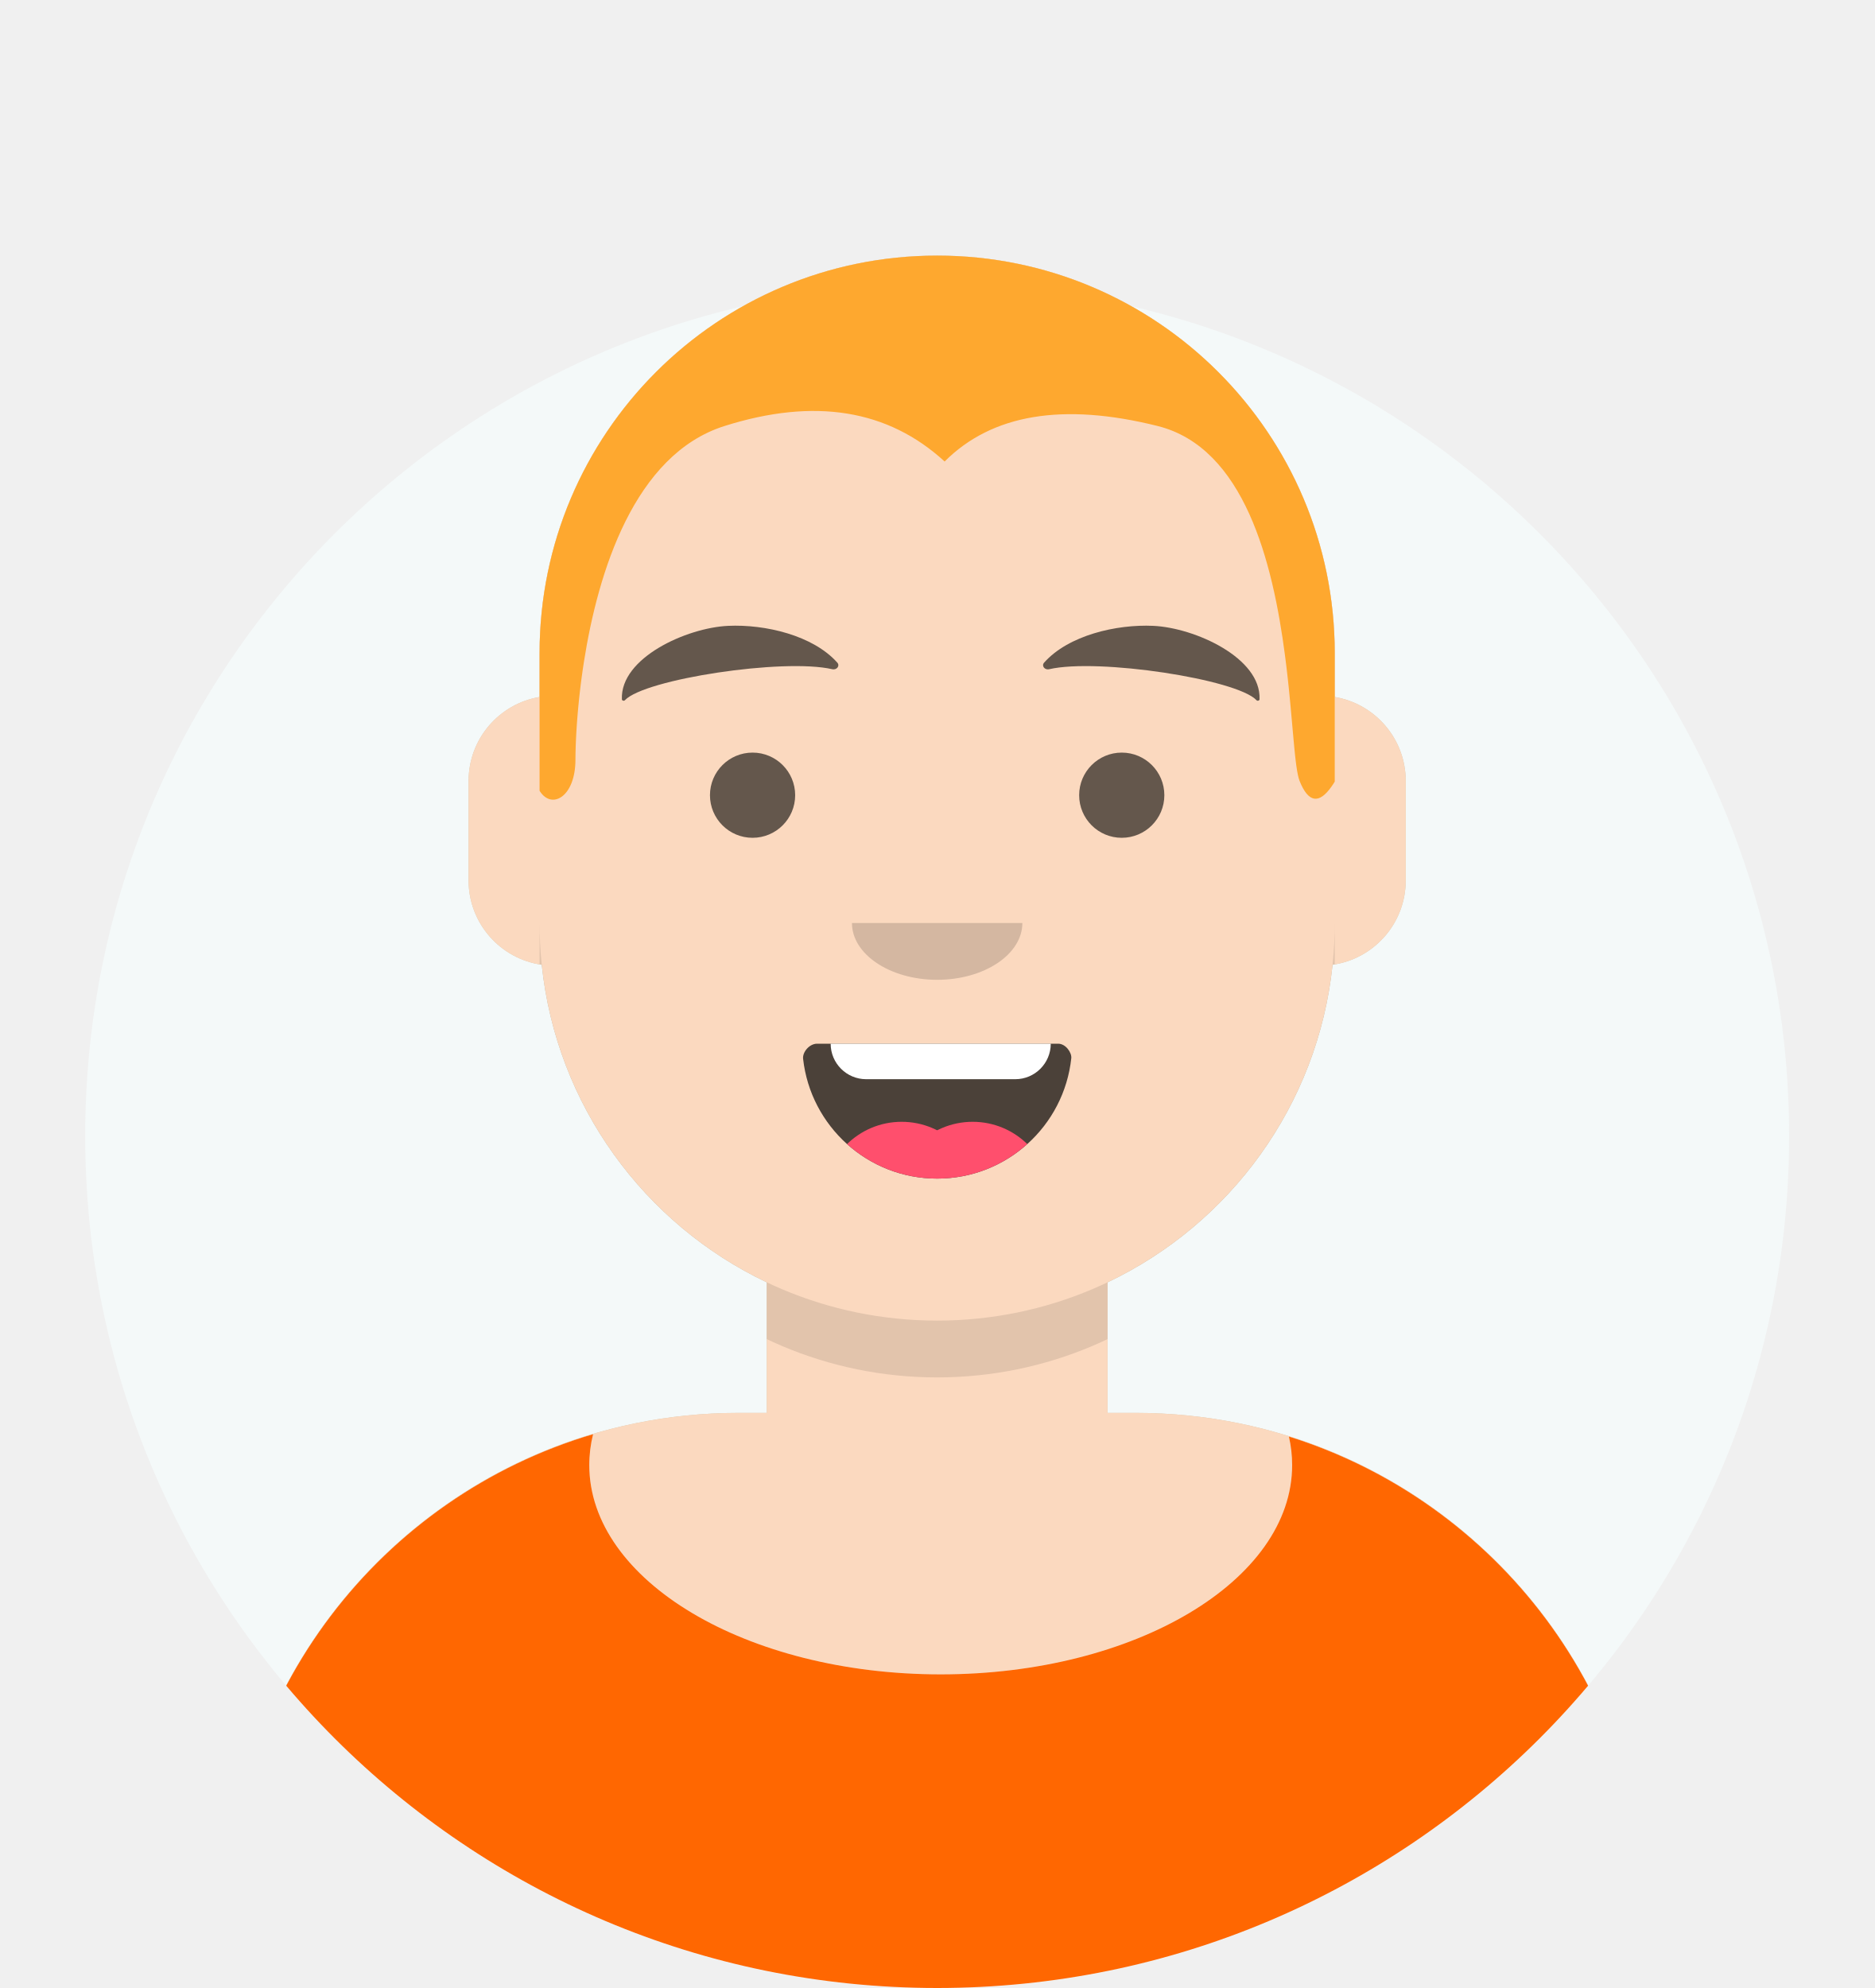
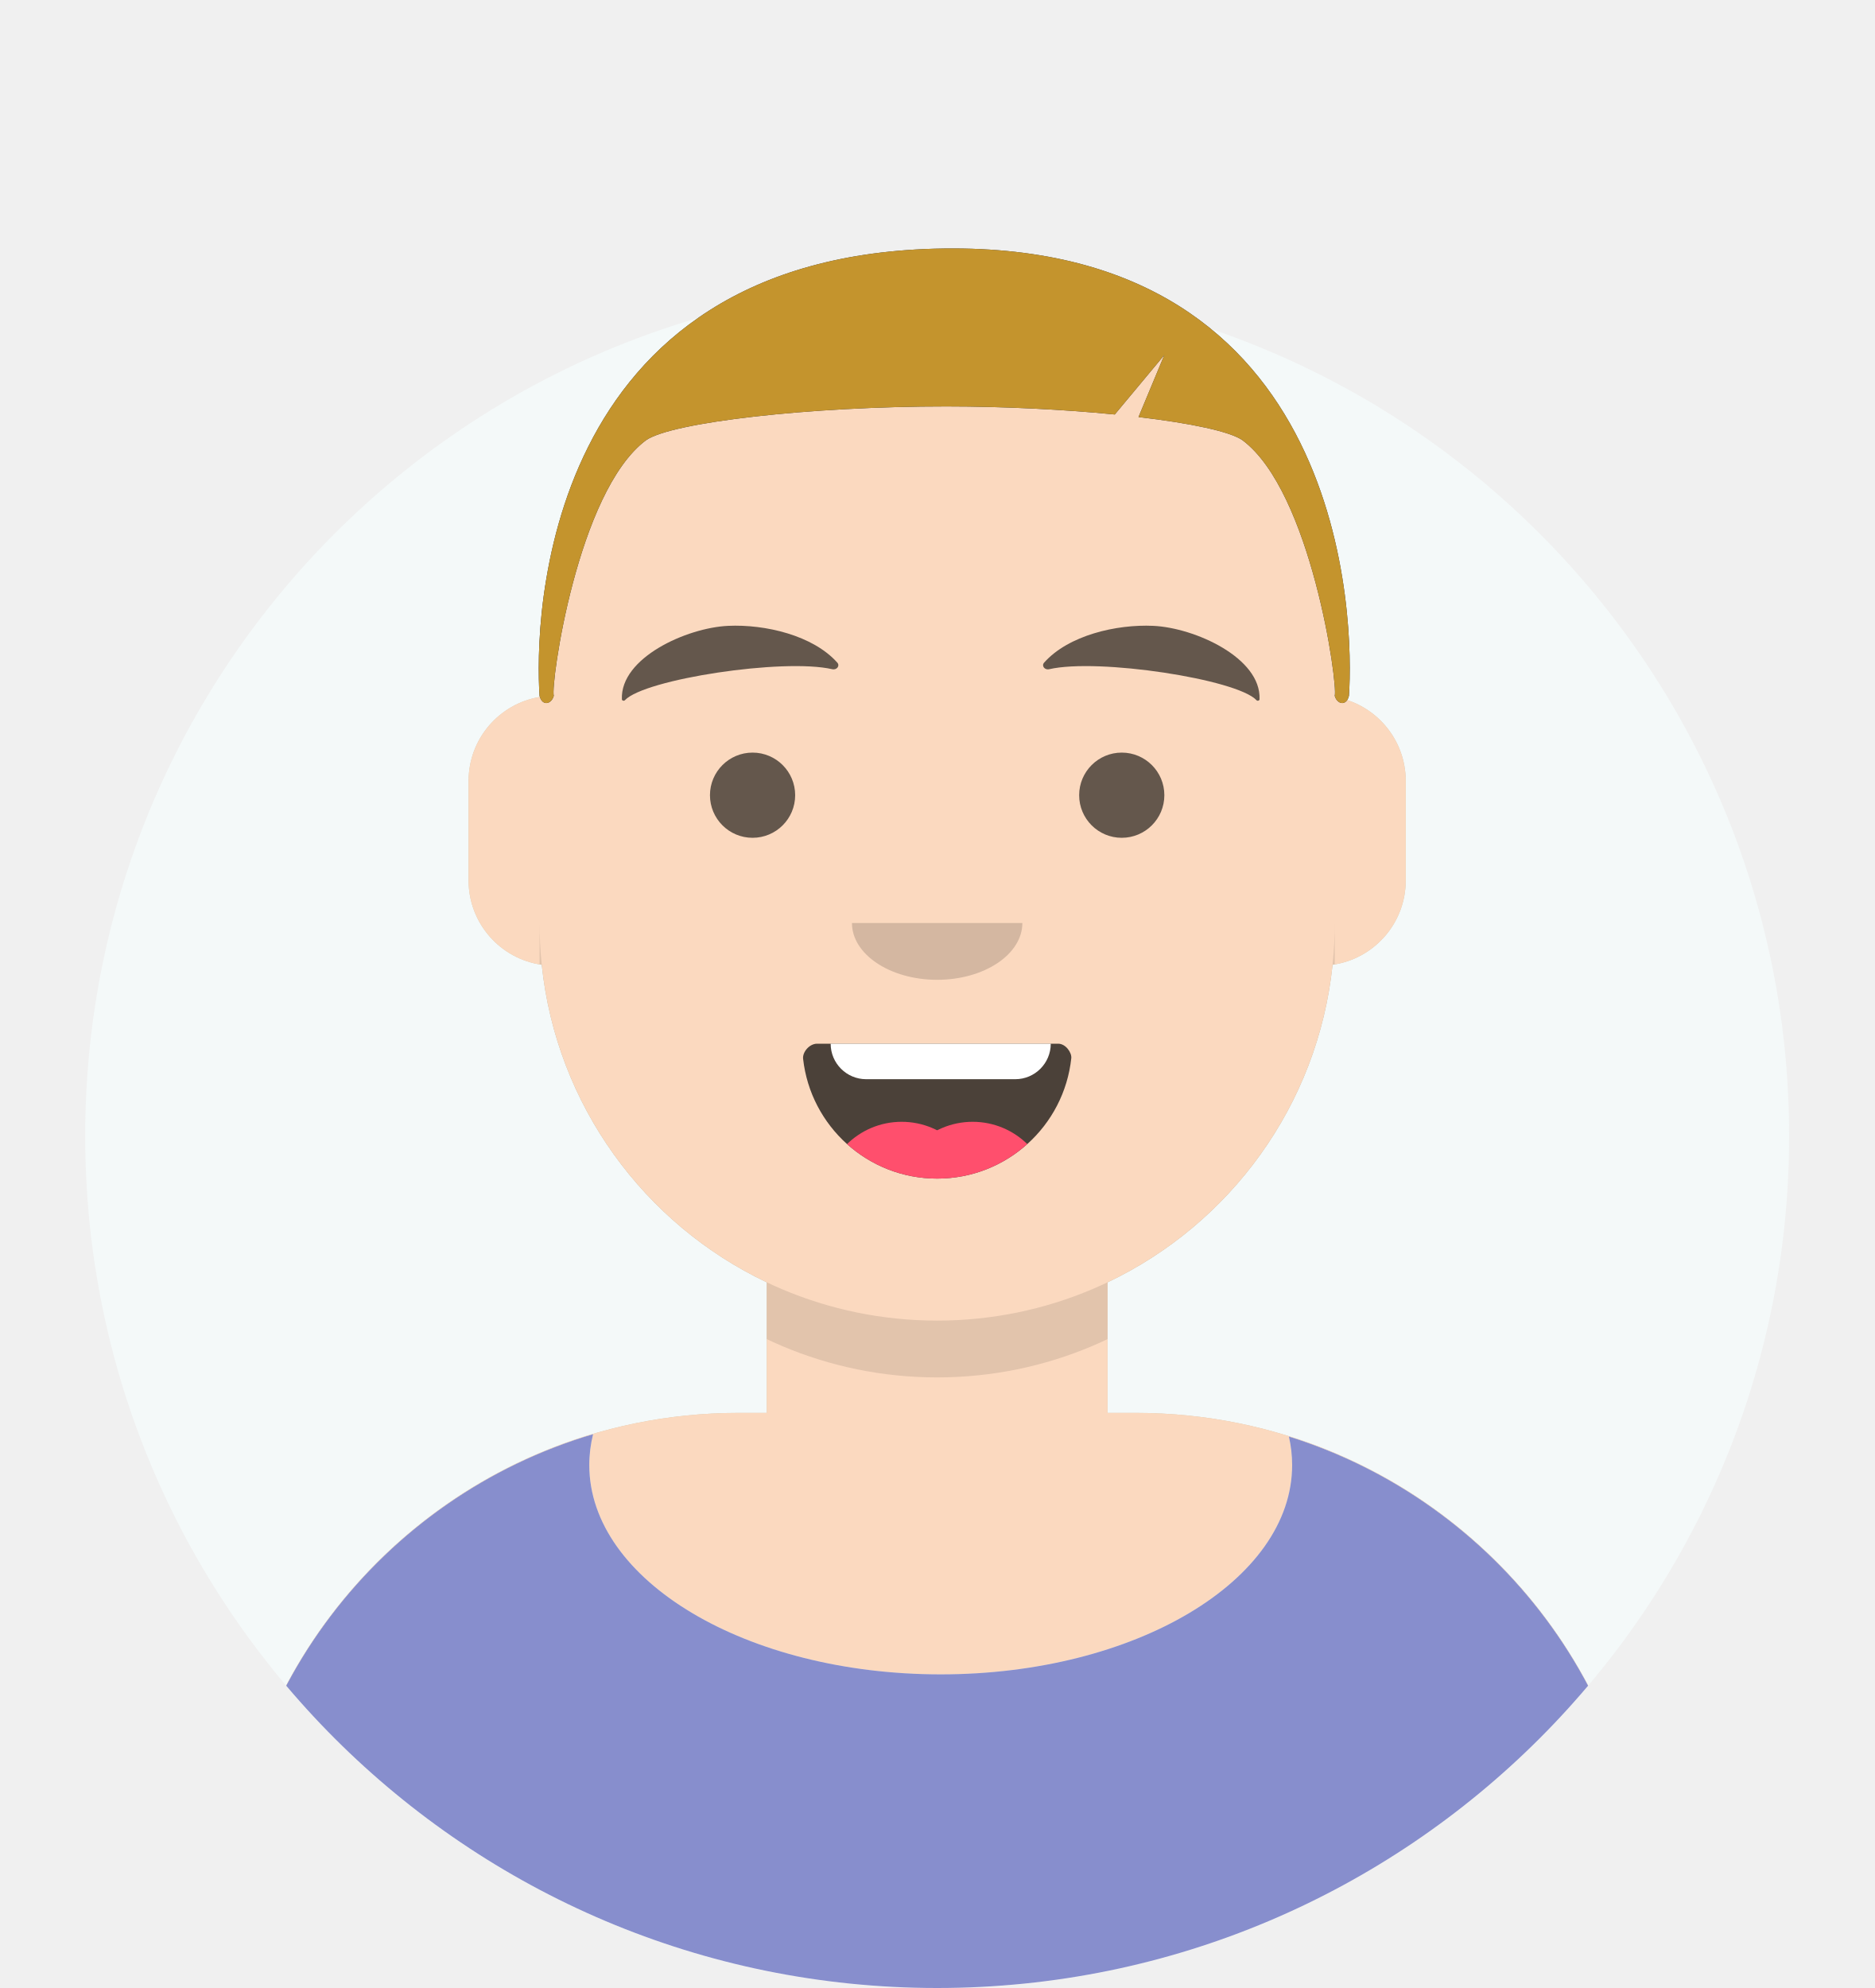
- <svg xmlns="http://www.w3.org/2000/svg" xmlns:ns2="http://design.blush" xmlns:xlink="http://www.w3.org/1999/xlink" width="264px" height="280px" viewBox="0 0 264 280" version="1.1">
+ <svg xmlns="http://www.w3.org/2000/svg" xmlns:xlink="http://www.w3.org/1999/xlink" width="264px" height="280px" viewBox="0 0 264 280" version="1.1">
  <defs>
    <circle id="circle_path-1" cx="120" cy="120" r="120" />
    <path d="M-3.19744231e-14,160 L-3.19744231e-14,-1.42108547e-14 L264,-1.42108547e-14 L264,160 L252,160 C252,226.274 198.274,280 132,280 C65.726,280 12,226.274 12,160 L12,160 L-3.19744231e-14,160 Z" id="circle_path-3" />
    <path d="M100,0 C130.928,-5.68137151e-15 156,25.072 156,56 L156.001,62.166 C161.676,63.119 166,68.054 166,74 L166,88 C166,94.052 161.519,99.058 155.694,99.881 C153.628,119.686 141.238,136.422 124.001,144.61 L124,163 L128,163 C167.765,163 200,195.235 200,235 L200,244 L0,244 L0,235 C-4.86974701e-15,195.235 32.235,163 72,163 L76,163 L76,144.611 C58.763,136.422 46.372,119.687 44.305,99.881 C38.481,99.058 34,94.052 34,88 L34,74 C34,68.054 38.325,63.118 44,62.166 L44,56 C44,25.072 69.072,5.68137151e-15 100,0 Z" id="circle_path-5" />
    <path d="M83,36.348 C83,52.629 105.162,65.828 132.5,65.828 C159.838,65.828 182,52.629 182,36.348 C182,34.985 181.845,33.645 181.544,32.331 C210.784,41.488 232,68.792 232,101.052 L232,110 L32,110 L32,101.052 C32,68.397 53.739,40.82 83.534,32.002 C83.182,33.421 83,34.871 83,36.348 Z" id="circle_path-7" />
    <rect id="circle_path-9" x="0" y="0" width="264" height="280" />
    <path d="M74,0 C114.869,0 148,33.131 148,74 L148,84.148 L148,197.608 C135.525,187.237 119.491,181 102,181 L102,181 L98,181 L98,162.611 C115.531,154.283 128.048,137.115 129.791,116.867 C135.569,116.002 140,111.019 140,105 L140,105 L140,92 C140,87.354 137.359,83.324 133.497,81.33 C132.724,81.05 131.952,80.748 131.181,80.426 C130.795,80.32 130.401,80.233 130,80.166 L130,80.166 L130,79.917 C117.224,74.234 104.878,63.071 96.11,47.885 C93.175,42.801 90.831,37.595 89.066,32.397 C80.431,42.941 67.745,53.602 52.342,62.495 C42.778,68.017 33.147,72.291 24,75.266 L24,137.247 C29.602,148.318 38.773,157.278 50,162.611 L50,162.611 L50,181 L46,181 C38.327,181 30.935,182.2 24,184.423 L24,230 C24,244.106 13.569,255.776 0,257.716 L0,74 C0,33.131 33.131,0 74,0 Z" id="circle_path-11" />
  </defs>
  <g id="circle_Avataaar/Circle" stroke="none" stroke-width="1" fill="none" fill-rule="evenodd">
    <g id="circle_Circle" transform="translate(12, 40)">
      <mask id="circle_mask-2" fill="white">
        <use xlink:href="#circle_path-1" />
      </mask>
      <use id="circle_Background-Color" fill="#F4F9F9" xlink:href="#circle_path-1" />
      <g id="circle_Fabric-Color" mask="url(#circle_mask-2)" fill="">
        <rect id="circle_🖍Color" x="0" y="0" width="240" height="240" />
      </g>
    </g>
    <mask id="circle_mask-4" fill="white">
      <use xlink:href="#circle_path-3" />
    </mask>
    <g id="circle_Mask" />
    <g id="circle_Avataaar" mask="url(#circle_mask-4)">
      <g id="circle_Body" transform="translate(32, 36)">
        <mask id="circle_mask-6" fill="white">
          <use xlink:href="#circle_path-5" />
        </mask>
        <use fill="#D0C6AC" xlink:href="#circle_path-5" />
        <g id="circle_Skin-Color" mask="url(#circle_mask-6)" fill="#FBD9BF">
          <g transform="translate(-32, 0)" id="circle_Color">
            <rect x="0" y="0" width="264" height="244" />
          </g>
        </g>
        <path d="M44,94 C44,124.928 69.072,150 100,150 C130.928,150 156,124.928 156,94 L156,94 L156,102 C156,132.928 130.928,158 100,158 C69.072,158 44,132.928 44,102 Z" id="circle_Neck-Shadow" fill-opacity="0.1" fill="#000000" mask="url(#circle_mask-6)" />
      </g>
      <g id="circle_Clothing" transform="translate(0, 170)">
        <defs>
          <path d="M83,36.348 C83,52.629 105.162,65.828 132.5,65.828 C159.838,65.828 182,52.629 182,36.348 C182,34.985 181.845,33.645 181.544,32.331 C210.784,41.488 232,68.792 232,101.052 L232,110 L32,110 L32,101.052 C32,68.397 53.739,40.82 83.534,32.002 C83.182,33.421 83,34.871 83,36.348 Z" id="shirt_scoop_neck_path-1" />
        </defs>
        <g id="shirt_scoop_neck_Clothing/Shirt-Scoop-Neck" stroke="none" stroke-width="1" fill="none" fill-rule="evenodd">
          <mask id="shirt_scoop_neck_mask-2" fill="white">
            <use xlink:href="#shirt_scoop_neck_path-1" />
          </mask>
          <use id="shirt_scoop_neck_Clothes" fill="#E6E6E6" xlink:href="#shirt_scoop_neck_path-1" />
-           <g id="shirt_scoop_neck_Fabric-Color" mask="url(#shirt_scoop_neck_mask-2)" fill="#FF6701">
+           <g id="shirt_scoop_neck_Fabric-Color" mask="url(#shirt_scoop_neck_mask-2)" fill="#878ECD">
            <rect id="shirt_scoop_neck_🖍Color" x="0" y="0" width="264" height="110" />
          </g>
        </g>
      </g>
      <g id="circle_Face" transform="translate(76, 82)" fill="#000000">
        <g id="circle_Mouth" transform="translate(2, 52)">
          <defs>
            <path d="M35.118,15.128 C36.176,24.62 44.226,32 54,32 C63.804,32 71.874,24.574 72.892,15.04 C72.974,14.273 72.117,13 71.043,13 C56.149,13 44.738,13 37.087,13 C36.007,13 35.012,14.178 35.118,15.128 Z" id="smile_path-1" />
          </defs>
          <g id="smile_Mouth/Smile" stroke="none" stroke-width="1" fill="none" fill-rule="evenodd">
            <mask id="smile_mask-2" fill="white">
              <use xlink:href="#smile_path-1" />
            </mask>
            <use id="smile_Mouth" fill-opacity="0.7" fill="#000000" xlink:href="#smile_path-1" />
            <path d="M44,2 L65,2 C67.761,2 70,4.239 70,7 L70,13 C70,15.761 67.761,18 65,18 L44,18 C41.239,18 39,15.761 39,13 L39,7 C39,4.239 41.239,2 44,2 Z" id="smile_Teeth" fill="#FFFFFF" mask="url(#smile_mask-2)" />
            <g id="smile_Tongue" mask="url(#smile_mask-2)" fill="#FF4F6D">
              <g transform="translate(38, 24)">
                <circle cx="11" cy="11" r="11" />
                <circle cx="21" cy="11" r="11" />
              </g>
            </g>
          </g>
        </g>
        <g id="circle_Nose" transform="translate(28, 40)" fill-opacity="0.16">
          <g id="default_Nose/Default" stroke="none" stroke-width="1" fill="none" fill-rule="evenodd" fill-opacity="0.16">
            <path d="M16,8 C16,12.418 21.373,16 28,16 L28,16 C34.627,16 40,12.418 40,8" id="default_Nose" fill="#000000" />
          </g>
        </g>
        <g id="circle_Eyes" transform="translate(0, 8)">
          <g id="default_Eyes/Default-😀" stroke="none" stroke-width="1" fill="none" fill-rule="evenodd" fill-opacity="0.6">
            <circle id="default_Eye" fill="#000000" cx="30" cy="22" r="6" />
            <circle id="default_Eye" fill="#000000" cx="82" cy="22" r="6" />
          </g>
        </g>
        <g id="circle_Eyebrow" fill-opacity="0.6">
          <g id="default_natural_Eyebrow/Natural/Default-Natural" stroke="none" stroke-width="1" fill="none" fill-rule="evenodd" fill-opacity="0.6">
            <path d="M26.039,6.21 C20.278,6.983 11.293,12.005 12.044,17.818 C12.069,18.008 12.357,18.067 12.481,17.908 C14.967,14.72 34.193,10.037 41.194,11.015 C41.835,11.104 42.258,10.443 41.821,10.03 C38.077,6.495 31.2,5.512 26.039,6.21" id="default_natural_Eyebrow" fill="#000000" transform="translate(27, 12) rotate(5) translate(-27, -12) " />
            <path d="M85.039,6.21 C79.278,6.983 70.293,12.005 71.044,17.818 C71.069,18.008 71.357,18.067 71.481,17.908 C73.967,14.72 93.193,10.037 100.194,11.015 C100.835,11.104 101.258,10.443 100.821,10.03 C97.077,6.495 90.2,5.512 85.039,6.21" id="default_natural_Eyebrow" fill="#000000" transform="translate(86, 12) scale(-1, 1) rotate(5) translate(-86, -12) " />
          </g>
        </g>
      </g>
      <g id="circle_Top">
-         <g id="buzzcut_Hairstyle/Buzzcut" stroke="none" stroke-width="1" fill="none" fill-rule="evenodd" transform="translate(-1, 0)">
-           <path d="M133,36 C163.928,36 189,61.072 189,92 L189,110.085 L188.93,110.2 L188.809,110.392 L188.569,110.75 C186.782,113.311 185.277,113.061 184.052,110 C183.872,109.55 183.725,108.817 183.59,107.851 L183.503,107.173 L183.418,106.429 L183.293,105.199 L183.081,102.868 L182.795,99.673 L182.63,97.94 L182.509,96.742 L182.378,95.513 L182.234,94.258 C182.209,94.047 182.184,93.834 182.158,93.621 L181.995,92.332 C180.266,79.124 176.252,63.05 164.052,60 C150.719,56.667 140.719,58.333 134.052,65 C126.052,57.667 115.719,56 103.052,60 C90.322,64.02 85.224,80.609 83.245,93.226 L83.076,94.344 L82.923,95.439 C82.874,95.8 82.828,96.156 82.785,96.508 L82.662,97.547 L82.552,98.554 L82.456,99.527 L82.372,100.463 L82.299,101.359 L82.238,102.213 L82.187,103.022 L82.145,103.783 L82.112,104.494 L82.087,105.152 L82.063,106.034 L82.053,106.782 L82.052,107 C82.052,112.24 78.691,114.118 77,111.376 L77,92 C77,61.072 102.072,36 133,36 Z" id="buzzcut_Hair-Color" fill="#FEA82F" ns2:color="Hair-500" />
+         <defs>
+           <path d="M58,1 C115,0.274 115.719,53.702 115,64 C114.653,65.488 113.327,65.223 113,64 C113.463,62.446 109.704,35.248 100,28 C98.241,26.776 92.753,25.61 85.359,24.739 L89,16 L82.019,24.379 C74.987,23.685 66.658,23.251 58.313,23.246 C39.008,23.232 19.618,25.483 16,28 C6.296,35.248 2.537,62.446 3,64 C2.673,65.223 1.347,65.488 1,64 C0.281,53.702 1,1.726 58,1 Z" id="caesar_side_part_path-1" />
+         </defs>
+         <g id="caesar_side_part_Top/Short-Hair/The-Caesar-+-Side-Part" stroke="none" stroke-width="1" fill="none" fill-rule="evenodd">
+           <g id="caesar_side_part_Facial-Hair" transform="translate(49, 72)" />
+           <g id="caesar_side_part_Hair" transform="translate(75, 34)">
+             <mask id="caesar_side_part_mask-2" fill="white">
+               <use xlink:href="#caesar_side_part_path-1" />
+             </mask>
+             <use id="caesar_side_part_Caesar" fill="#28354B" xlink:href="#caesar_side_part_path-1" />
+             <g id="caesar_side_part_Hair-Color" mask="url(#caesar_side_part_mask-2)" fill="#C4942D">
+               <g transform="translate(-74, -34)" id="caesar_side_part_Color">
+                 <rect x="0" y="0" width="264" height="280" />
+               </g>
+             </g>
+           </g>
+           <g id="caesar_side_part_Accessory" transform="translate(62, 85)" />
        </g>
-         <g id="buzzcut_Facial-Hair" transform="translate(49, 72)" />
-         <g id="buzzcut_Accessory" transform="translate(62, 85)" />
      </g>
    </g>
  </g>
</svg>
